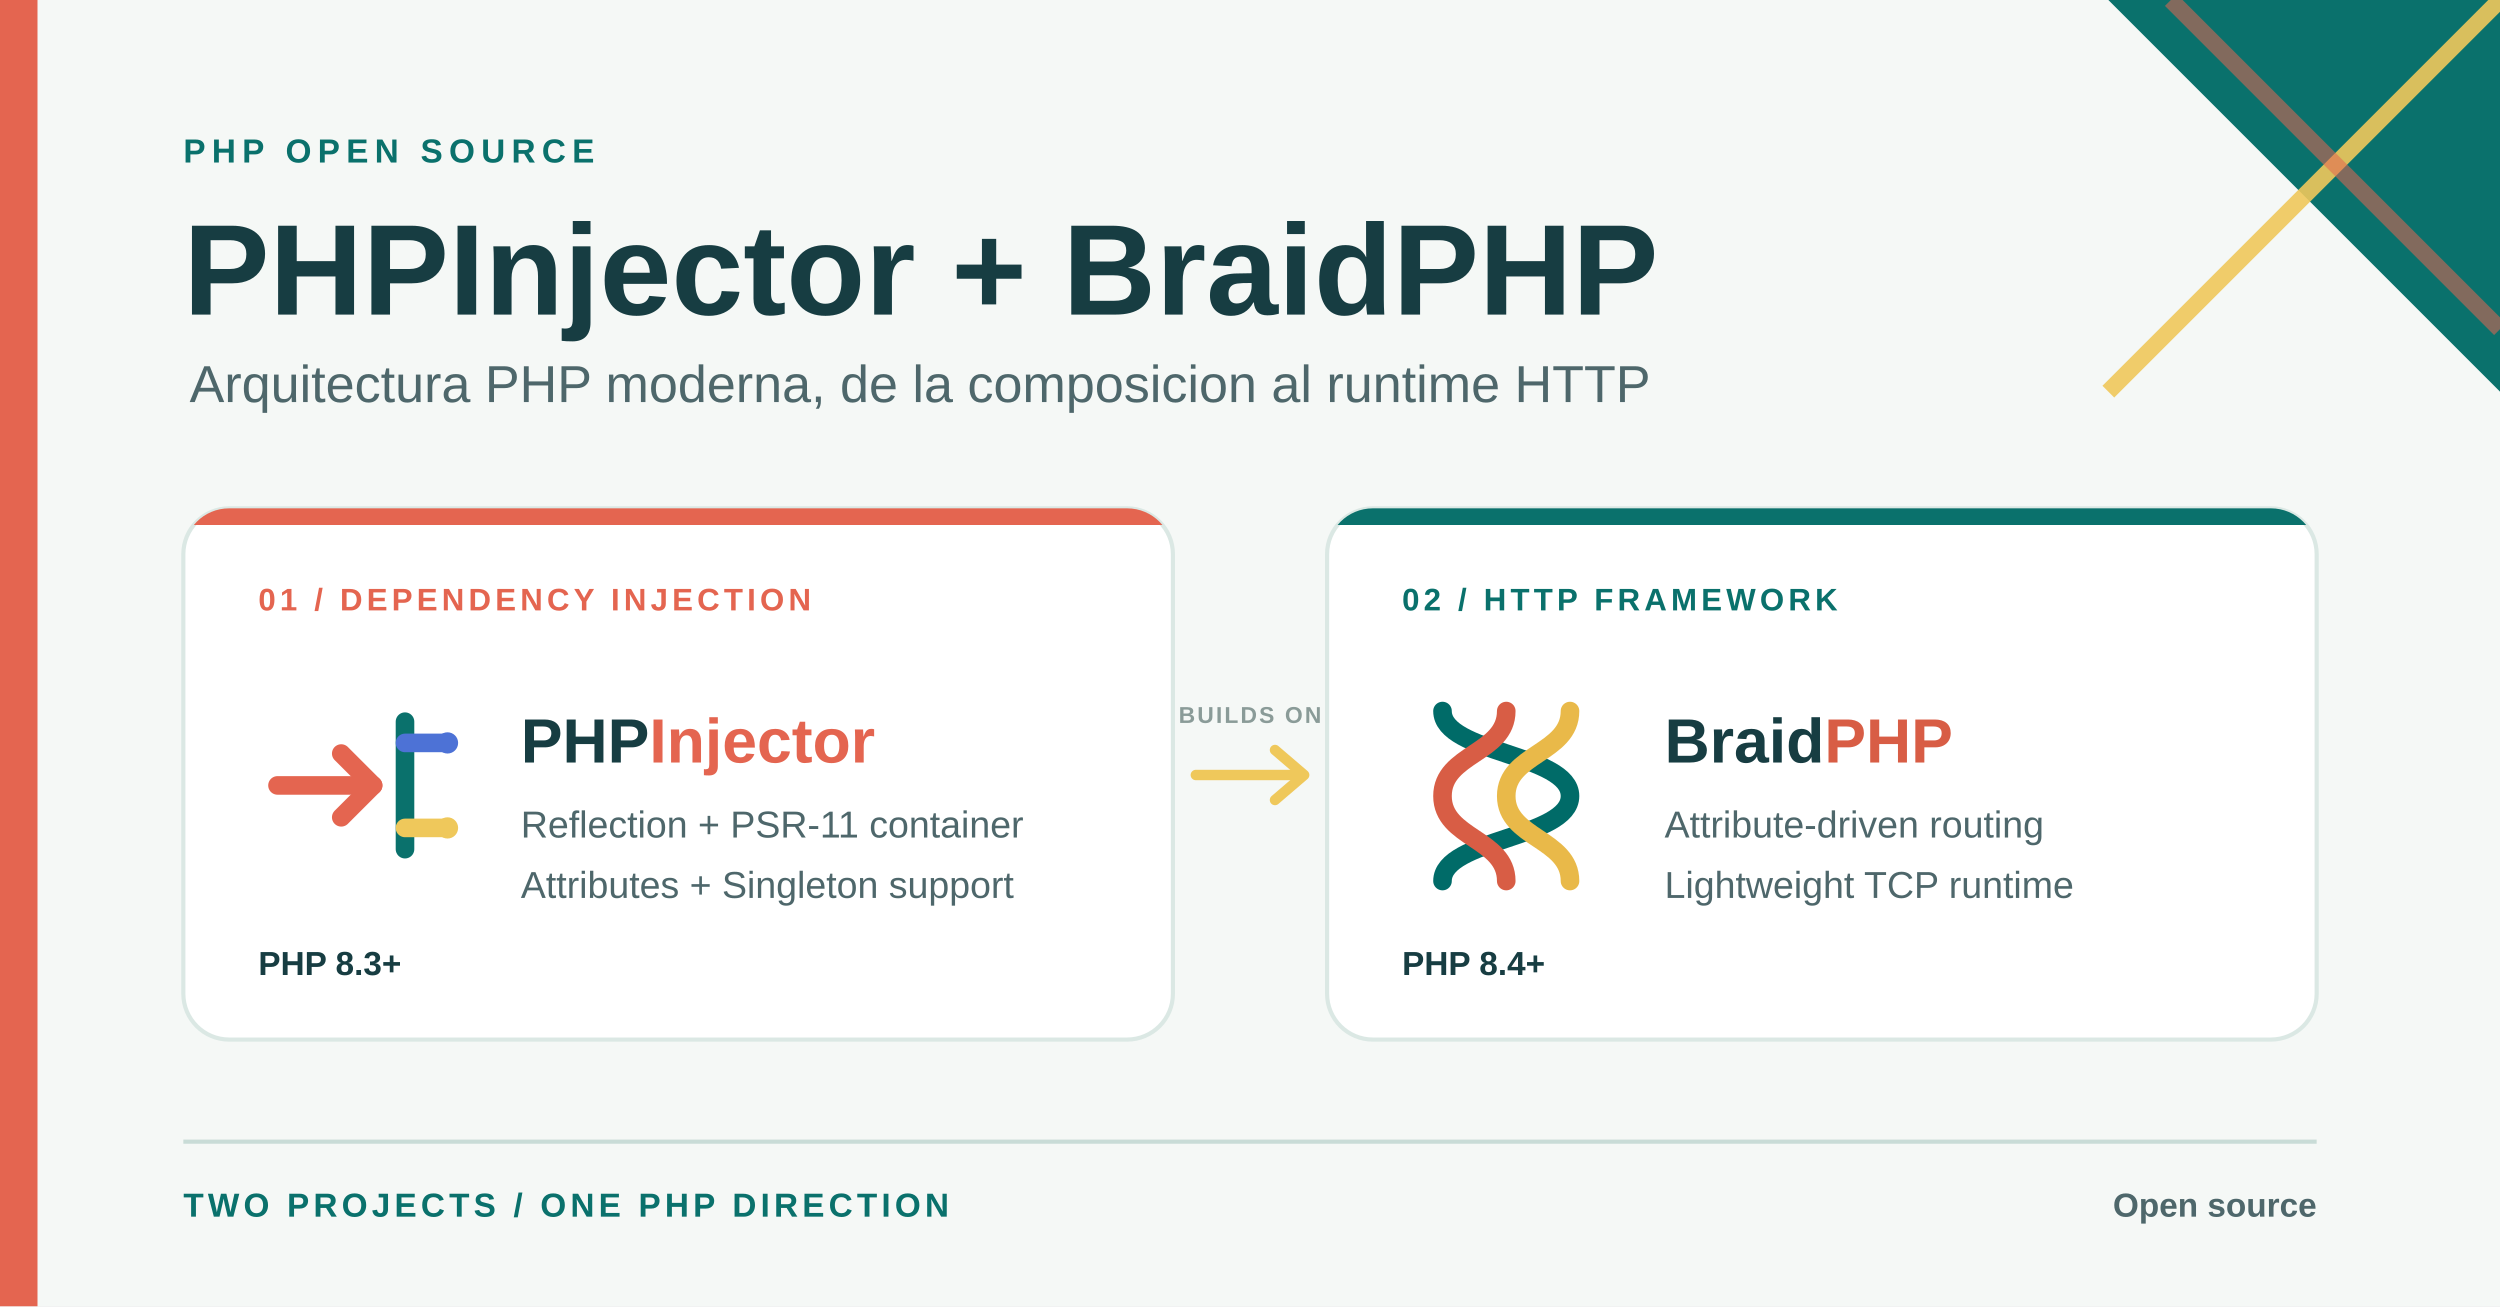
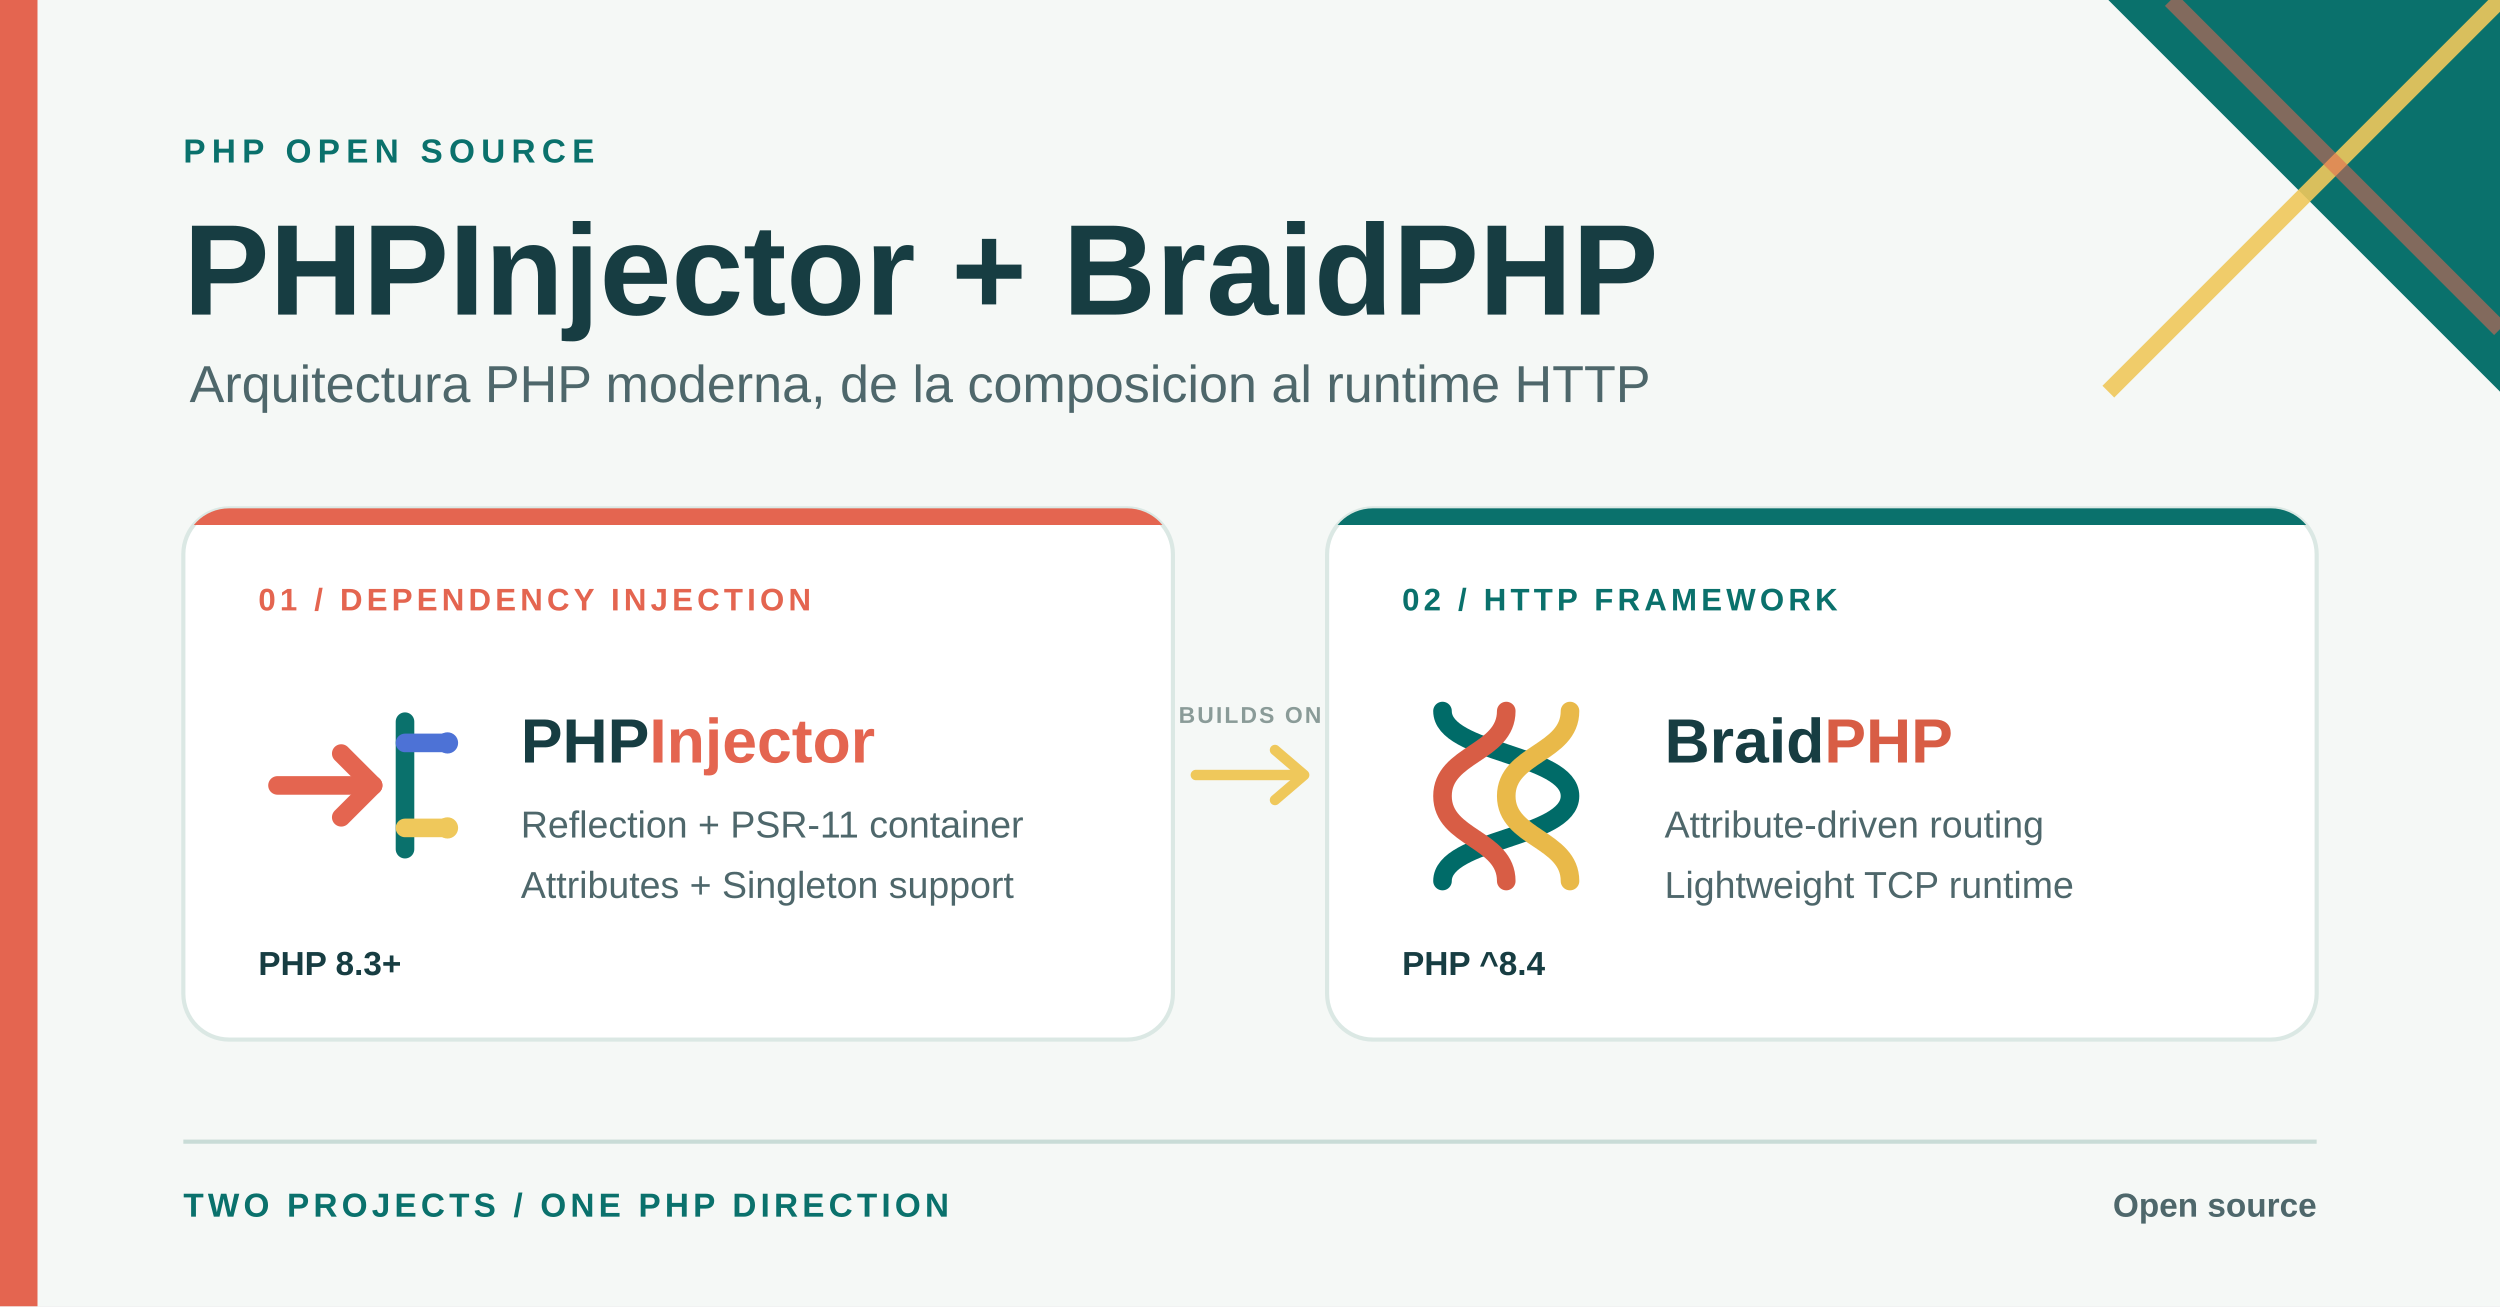
<svg xmlns="http://www.w3.org/2000/svg" width="1200" height="627" viewBox="0 0 1200 627" role="img" aria-labelledby="title desc">
  <defs>
    <clipPath id="left-card-clip">
      <rect x="88" y="244" width="475" height="255" rx="22" />
    </clipPath>
    <clipPath id="right-card-clip">
      <rect x="637" y="244" width="475" height="255" rx="22" />
    </clipPath>
  </defs>
  <rect width="1200" height="627" fill="#f5f8f6" />
  <rect width="18" height="627" fill="#e46550" />
  <path d="M1012 0h188v188" fill="#0a716c" />
  <path d="M1200 0L1012 188" fill="none" stroke="#efc85b" stroke-width="8" opacity=".9" />
  <path d="M1042 0L1200 158" fill="none" stroke="#e46550" stroke-width="8" opacity=".55" />
  <g font-family="Aptos, Segoe UI, Arial, sans-serif">
    <text x="88" y="78" fill="#0a716c" font-size="16" font-weight="700" letter-spacing="3">PHP OPEN SOURCE</text>
    <text x="88" y="151" fill="#173d42" font-size="62" font-weight="700" letter-spacing="0">PHPInjector + BraidPHP</text>
    <text x="91" y="193" fill="#4e676b" font-size="25" font-weight="500">Arquitectura PHP moderna, de la composicion al runtime HTTP</text>
    <rect x="88" y="244" width="475" height="255" rx="22" fill="#ffffff" stroke="#dbe8e4" stroke-width="2" />
    <rect x="637" y="244" width="475" height="255" rx="22" fill="#ffffff" stroke="#dbe8e4" stroke-width="2" />
    <rect x="88" y="244" width="475" height="8" fill="#e46550" clip-path="url(#left-card-clip)" />
    <rect x="637" y="244" width="475" height="8" fill="#0a716c" clip-path="url(#right-card-clip)" />
    <text x="124" y="293" fill="#e46550" font-size="15" font-weight="700" letter-spacing="2">01 / DEPENDENCY INJECTION</text>
    <text x="673" y="293" fill="#0a716c" font-size="15" font-weight="700" letter-spacing="2">02 / HTTP FRAMEWORK</text>
    <g transform="translate(123 326) scale(2.55)">
      <path d="M4 20h18" fill="none" stroke="#e46550" stroke-linecap="round" stroke-linejoin="round" stroke-width="3.5" />
      <path d="M16 14l6 6-6 6" fill="none" stroke="#e46550" stroke-linecap="round" stroke-linejoin="round" stroke-width="3.5" />
      <path d="M28 8v24" fill="none" stroke="#0a716c" stroke-linecap="round" stroke-linejoin="round" stroke-width="3.5" />
      <path d="M28 12h8" fill="none" stroke="#4d72d6" stroke-linecap="round" stroke-linejoin="round" stroke-width="3.5" />
      <path d="M28 28h8" fill="none" stroke="#efc85b" stroke-linecap="round" stroke-linejoin="round" stroke-width="3.5" />
      <circle cx="36" cy="12" r="2" fill="#4d72d6" />
      <circle cx="36" cy="28" r="2" fill="#efc85b" />
    </g>
    <text x="250" y="366" fill="#173d42" font-size="30" font-weight="700">PHP<tspan fill="#e46550">Injector</tspan>
    </text>
    <text x="250" y="402" fill="#4e676b" font-size="18" font-weight="500">Reflection + PSR-11 container</text>
    <text x="250" y="431" fill="#4e676b" font-size="18" font-weight="500">Attributes + Singleton support</text>
    <text x="124" y="468" fill="#173d42" font-size="16" font-weight="700">PHP 8.3+</text>
    <g transform="translate(672 326) scale(2.55)">
      <path d="M8 6c0 8 24 8 24 16s-24 8-24 16" fill="none" stroke="#006b68" stroke-linecap="round" stroke-width="3.5" />
      <path d="M20 6c0 8-12 8-12 16s12 8 12 16" fill="none" stroke="#d85d45" stroke-linecap="round" stroke-width="3.5" />
      <path d="M32 6c0 8-12 8-12 16s12 8 12 16" fill="none" stroke="#e9b949" stroke-linecap="round" stroke-width="3.5" />
    </g>
    <text x="799" y="366" fill="#173d42" font-size="30" font-weight="700">Braid<tspan fill="#d85d45">PHP</tspan>
    </text>
    <text x="799" y="402" fill="#4e676b" font-size="18" font-weight="500">Attribute-driven routing</text>
    <text x="799" y="431" fill="#4e676b" font-size="18" font-weight="500">Lightweight TCP runtime</text>
-     <text x="673" y="468" fill="#173d42" font-size="16" font-weight="700">PHP 8.4+</text>
+     <text x="673" y="468" fill="#173d42" font-size="16" font-weight="700">PHP ^8.4</text>
    <path d="M574 372h48" fill="none" stroke="#efc85b" stroke-width="5" stroke-linecap="round" />
    <path d="M612 360l14 12-14 12" fill="none" stroke="#efc85b" stroke-width="5" stroke-linecap="round" stroke-linejoin="round" />
    <text x="600" y="347" fill="#8a9b98" font-size="11" font-weight="700" letter-spacing="1" text-anchor="middle">BUILDS ON</text>
    <path d="M88 548h1024" fill="none" stroke="#c9dcd7" stroke-width="2" />
    <text x="88" y="584" fill="#0a716c" font-size="16" font-weight="700" letter-spacing="2">TWO PROJECTS / ONE PHP DIRECTION</text>
    <text x="1112" y="584" fill="#4e676b" font-size="16" font-weight="600" text-anchor="end">Open source</text>
  </g>
</svg>
